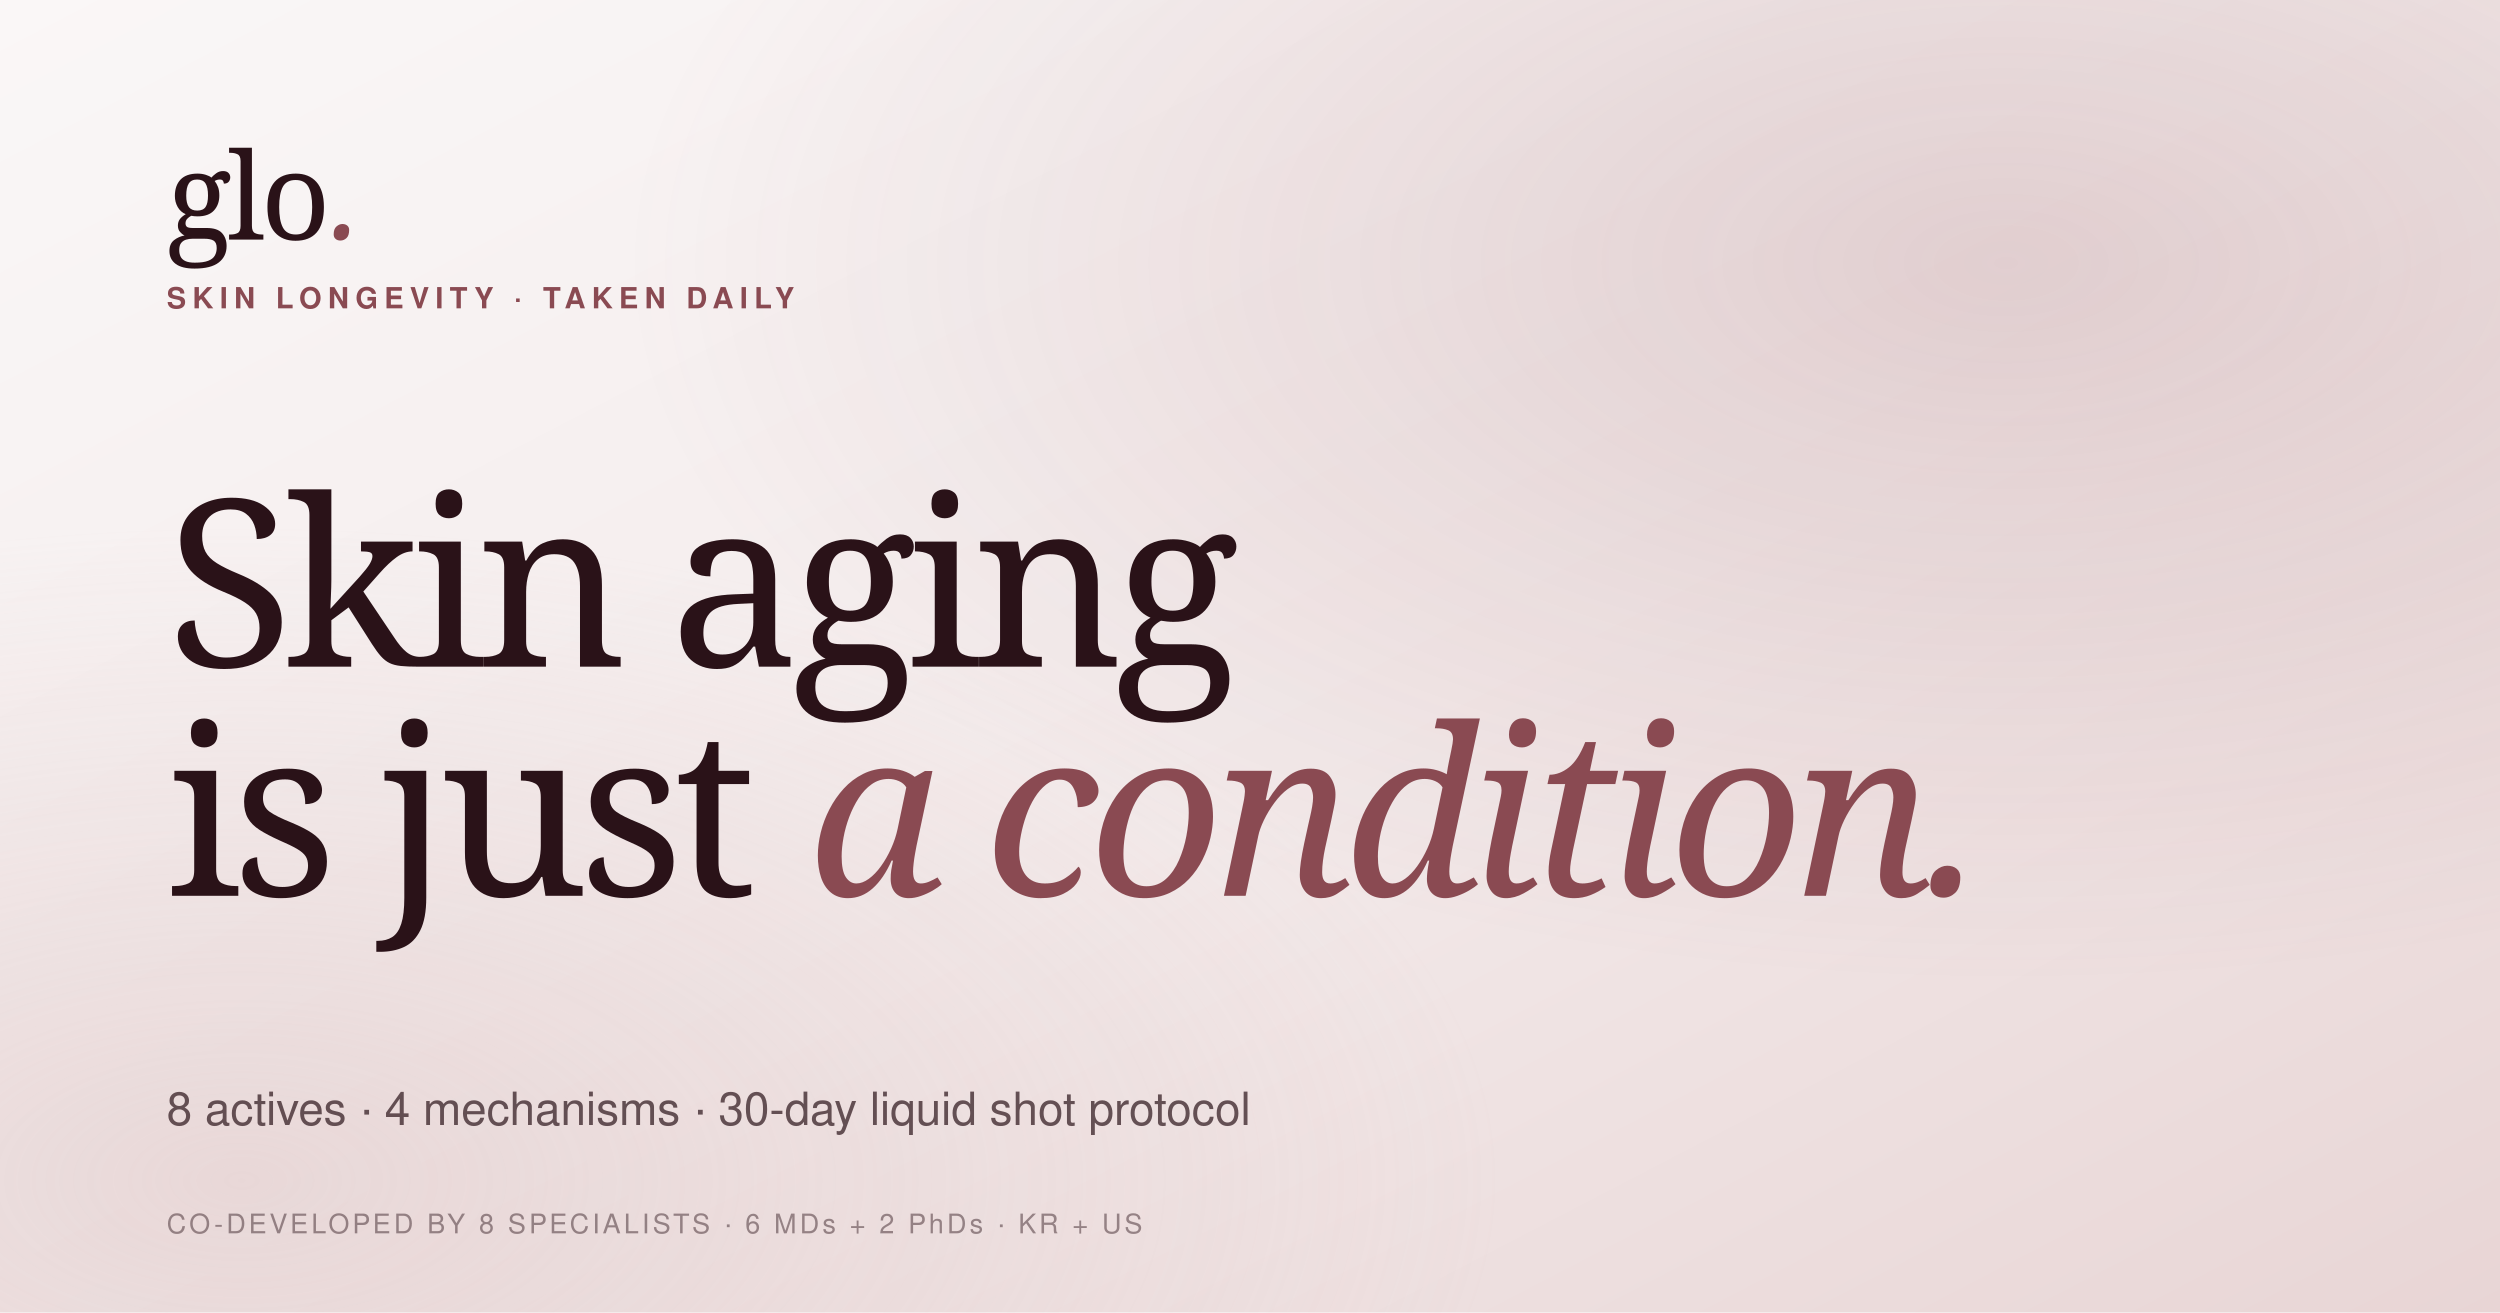
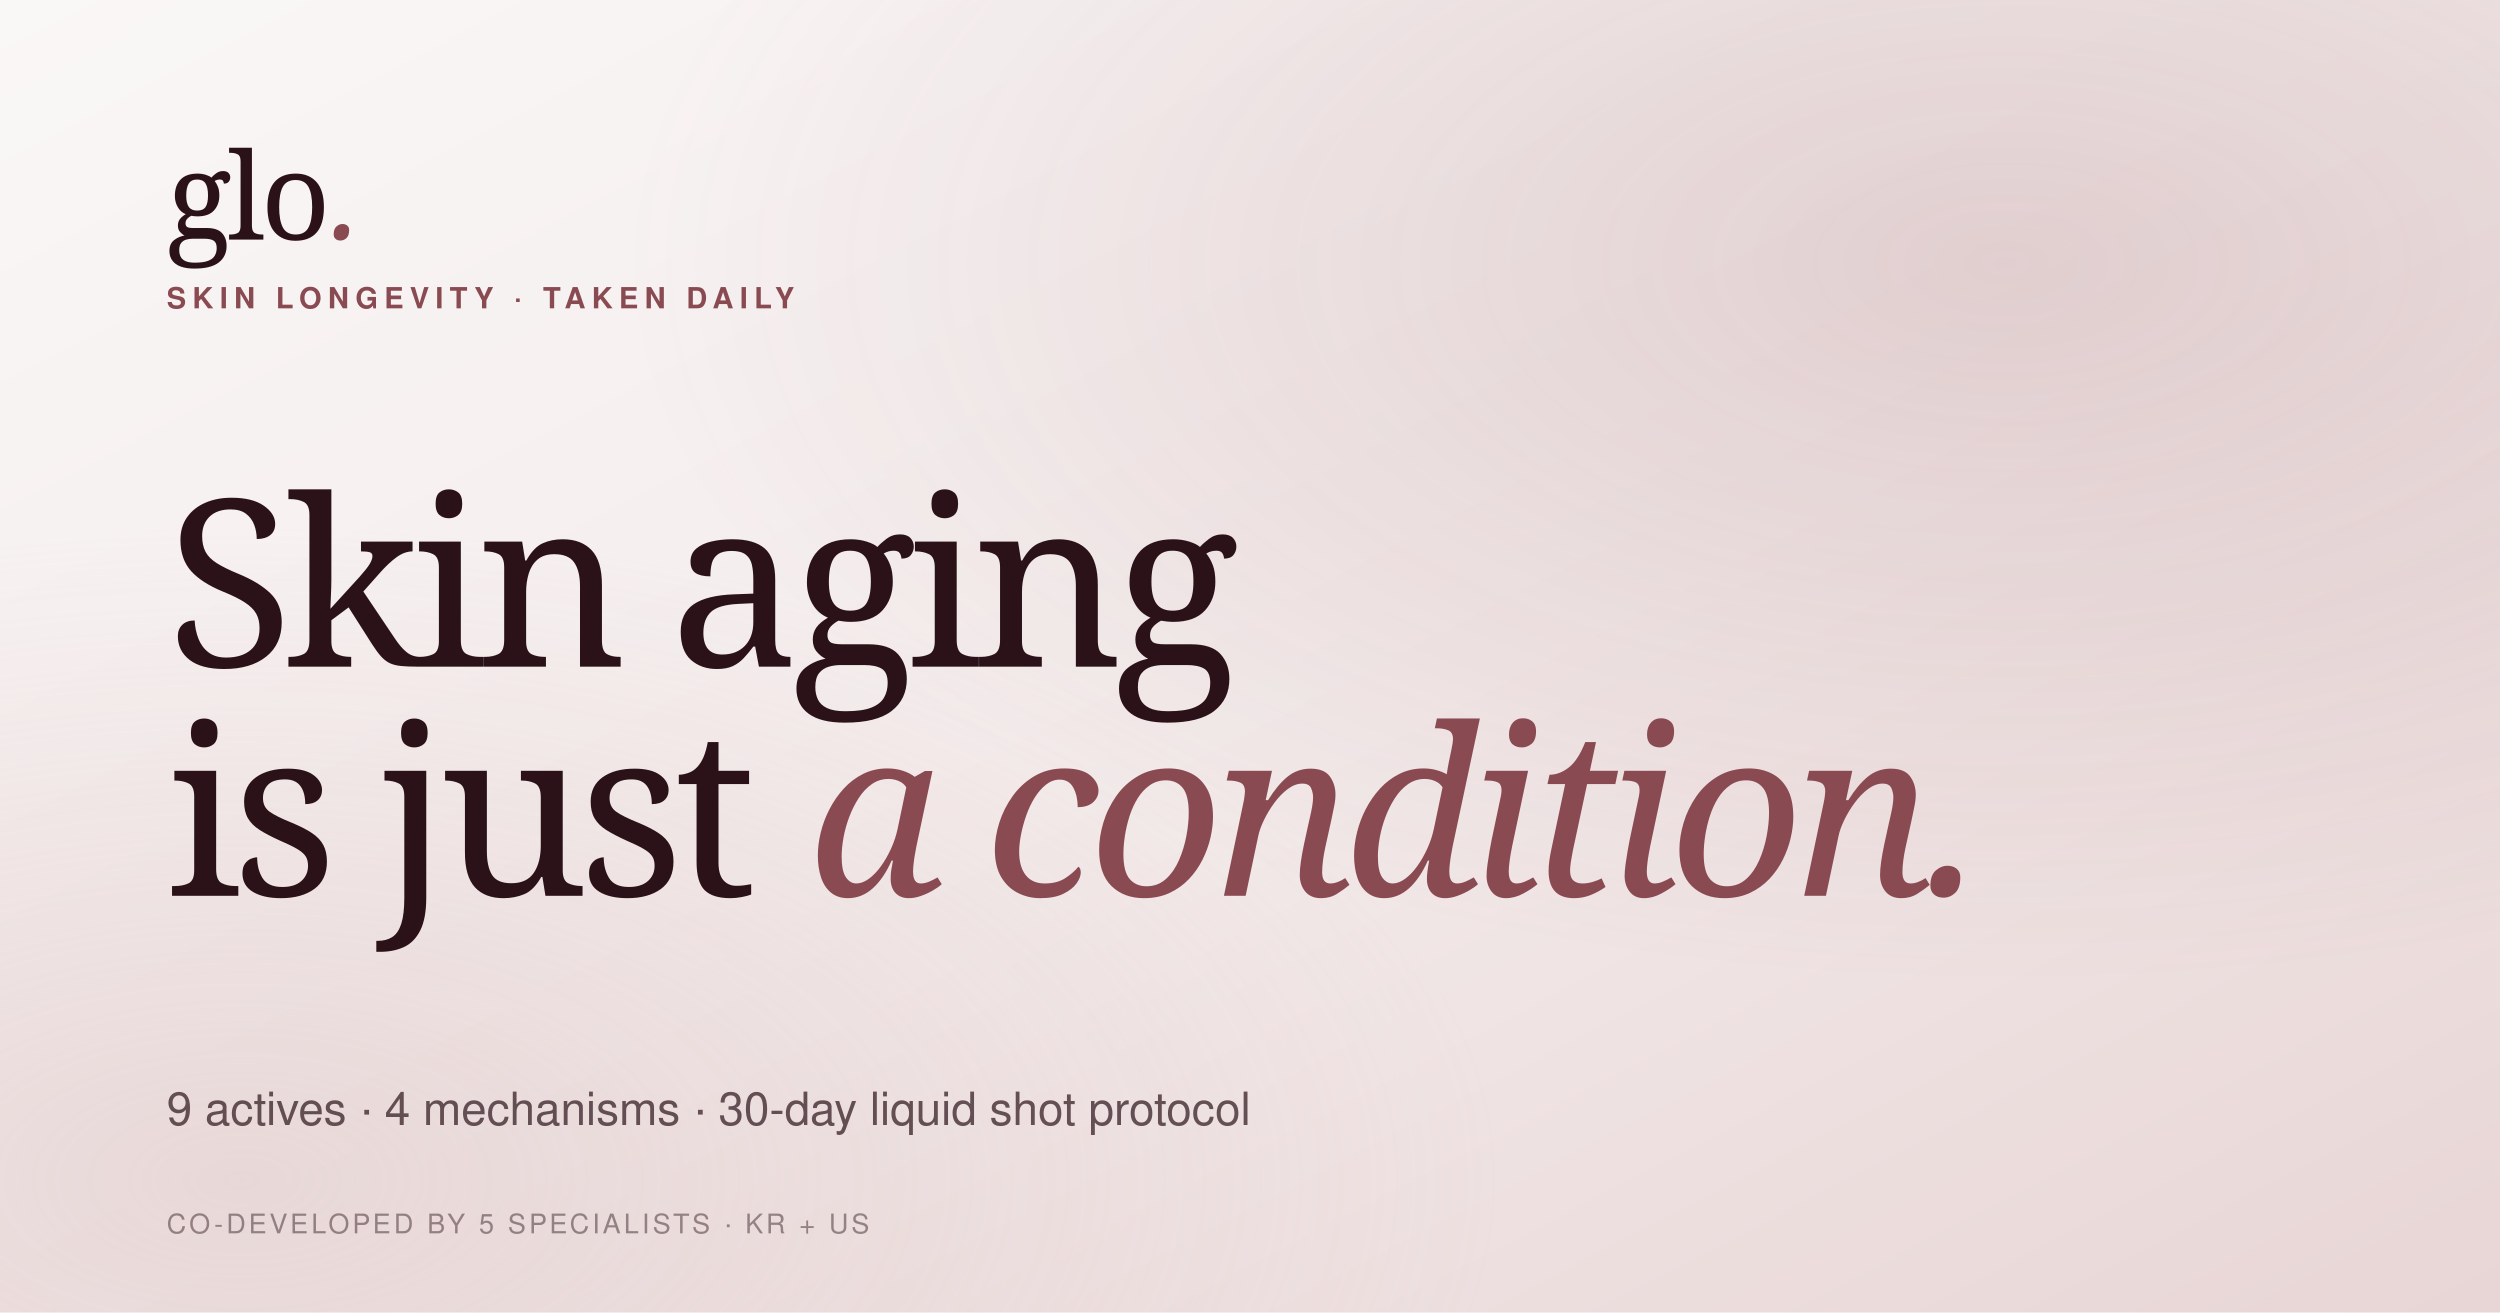
<svg xmlns="http://www.w3.org/2000/svg" viewBox="0 0 1200 630" preserveAspectRatio="xMidYMid slice">
  <defs>
    <linearGradient id="bg" x1="0%" y1="0%" x2="100%" y2="100%">
      <stop offset="0%" stop-color="#faf7f7" />
      <stop offset="55%" stop-color="#f3eaea" />
      <stop offset="100%" stop-color="#e8d5d5" />
    </linearGradient>
    <radialGradient id="orb1" cx="80%" cy="20%" r="55%">
      <stop offset="0%" stop-color="#8a4a52" stop-opacity="0.18" />
      <stop offset="100%" stop-color="#8a4a52" stop-opacity="0" />
    </radialGradient>
    <radialGradient id="orb2" cx="10%" cy="90%" r="50%">
      <stop offset="0%" stop-color="#d4b5b5" stop-opacity="0.36" />
      <stop offset="100%" stop-color="#d4b5b5" stop-opacity="0" />
    </radialGradient>
  </defs>
  <rect width="1200" height="630" fill="url(#bg)" />
  <rect width="1200" height="630" fill="url(#orb1)" />
  <rect width="1200" height="630" fill="url(#orb2)" />
  <text x="80" y="115" font-family="Georgia,serif" font-weight="300" font-size="58" fill="#2a1218" letter-spacing="-2">glo<tspan fill="#8a4a52" font-style="italic">.</tspan>
  </text>
  <text x="80" y="148" font-family="Helvetica,Arial,sans-serif" font-size="14" letter-spacing="3" fill="#8a4a52" font-weight="600">SKIN LONGEVITY · TAKEN DAILY</text>
  <text x="80" y="320" font-family="Georgia,serif" font-weight="300" font-size="112" fill="#2a1218" letter-spacing="-4.5">Skin aging</text>
  <text x="80" y="430" font-family="Georgia,serif" font-weight="300" font-size="112" fill="#2a1218" letter-spacing="-4.5">is just <tspan font-style="italic" fill="#8a4a52">a condition.</tspan>
  </text>
-   <text x="80" y="540" font-family="Helvetica,Arial,sans-serif" font-size="22" fill="#2a1218" opacity="0.7">8 actives · 4 mechanisms · 30-day liquid shot protocol</text>
-   <text x="80" y="592" font-family="Helvetica,Arial,sans-serif" font-size="13" letter-spacing="1.5" fill="#2a1218" opacity="0.45">CO-DEVELOPED BY 8 SPECIALISTS · 6 MDs + 2 PhDs · KR + US</text>
+   <text x="80" y="540" font-family="Helvetica,Arial,sans-serif" font-size="22" fill="#2a1218" opacity="0.7">9 actives · 4 mechanisms · 30-day liquid shot protocol</text>
+   <text x="80" y="592" font-family="Helvetica,Arial,sans-serif" font-size="13" letter-spacing="1.5" fill="#2a1218" opacity="0.45">CO-DEVELOPED BY 5 SPECIALISTS · KR + US</text>
</svg>
